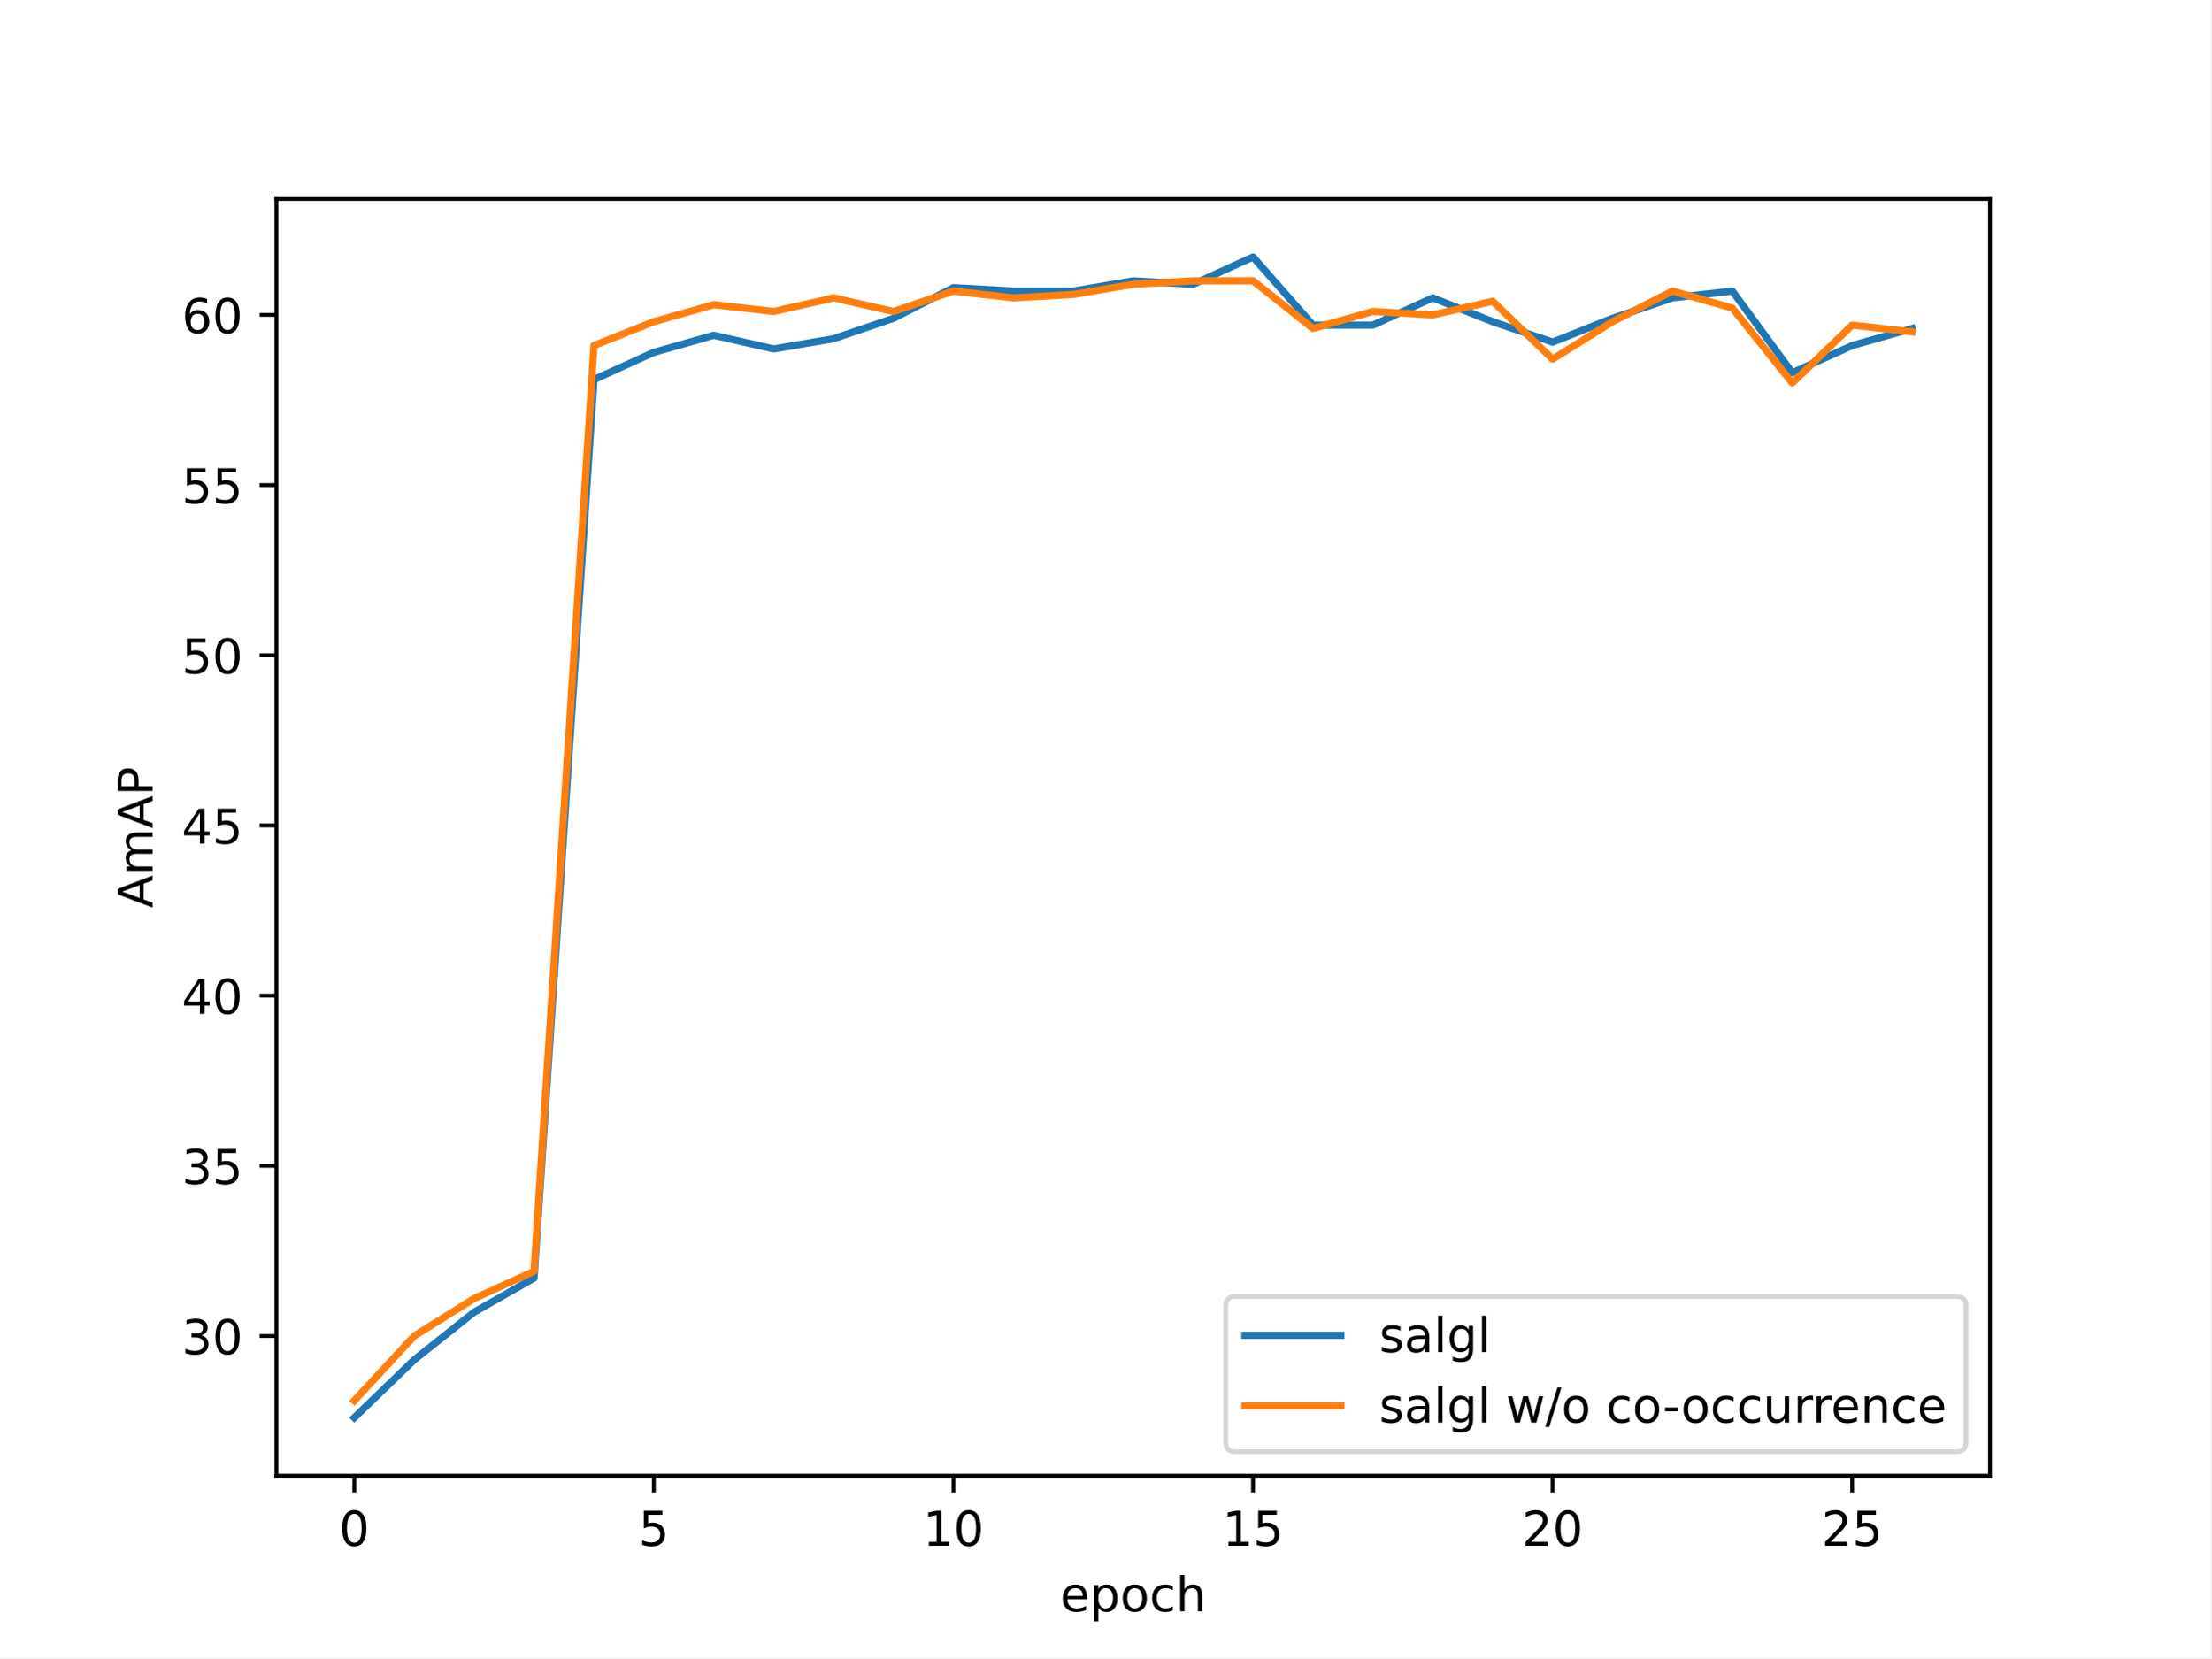
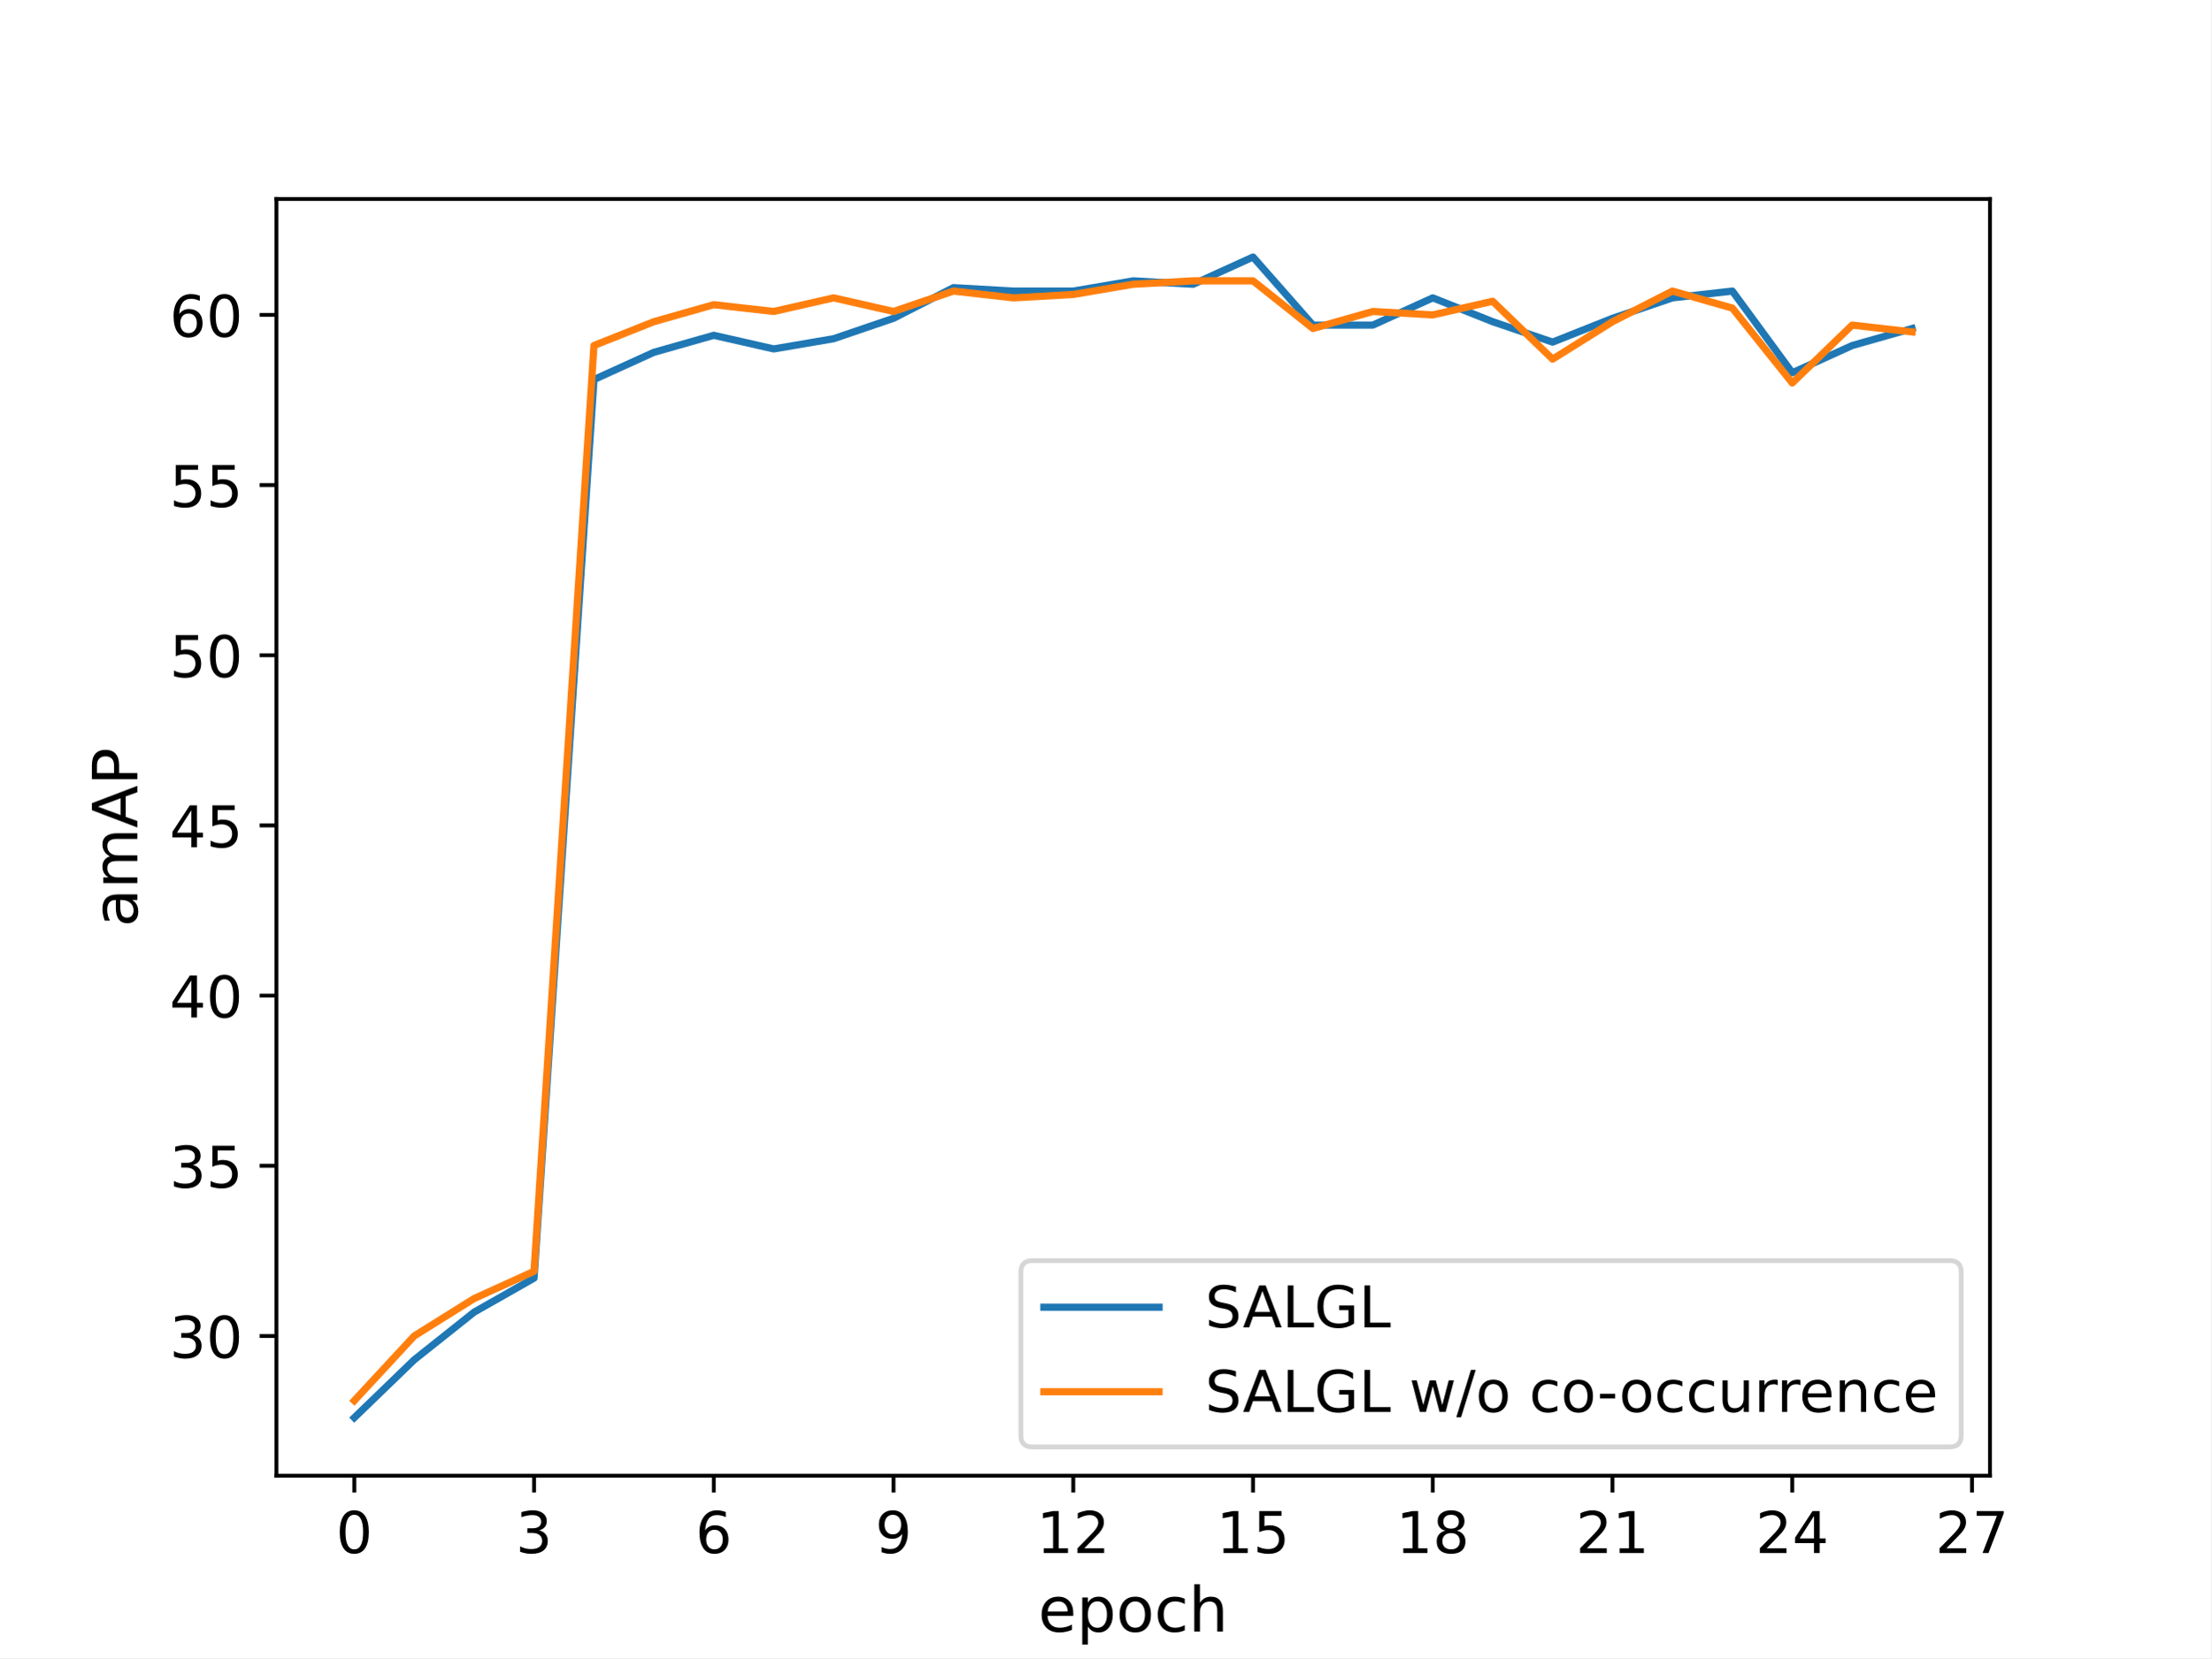
<svg xmlns="http://www.w3.org/2000/svg" xmlns:xlink="http://www.w3.org/1999/xlink" width="460.8pt" height="345.6pt" viewBox="0 0 460.8 345.6" version="1.1">
  <defs>
    <style type="text/css">*{stroke-linejoin: round; stroke-linecap: butt}</style>
  </defs>
  <g id="figure_1">
    <g id="patch_1">
      <path d="M 0 345.6  L 460.8 345.6  L 460.8 0  L 0 0  z " style="fill: #ffffff" />
    </g>
    <g id="axes_1">
      <g id="patch_2">
        <path d="M 57.6 307.584  L 414.72 307.584  L 414.72 41.472  L 57.6 41.472  z " style="fill: #ffffff" />
      </g>
      <g id="matplotlib.axis_1">
        <g id="xtick_1">
          <g id="line2d_1">
            <defs>
-               <path id="m0aa81d433b" d="M 0 0  L 0 3.5  " style="stroke: #000000; stroke-width: 0.8" />
-             </defs>
-             <g>
-               <use xlink:href="#m0aa81d433b" x="73.833" y="307.584" style="stroke: #000000; stroke-width: 0.8" />
+               <path id="mf5d8cad235" d="M 0 0  L 0 3.5  " style="stroke: #000000; stroke-width: 0.8" />
+             </defs>
+             <g>
+               <use xlink:href="#mf5d8cad235" x="73.833" y="307.584" style="stroke: #000000; stroke-width: 0.8" />
            </g>
          </g>
          <g id="text_1">
-             <g transform="translate(70.65148 322.1824) scale(0.1 -0.1)">
+             <g transform="translate(70.01523 323.7021) scale(0.12 -0.12)">
              <defs>
                <path id="DejaVuSans-30" d="M 2034 4250  Q 1547 4250 1301 3770  Q 1056 3291 1056 2328  Q 1056 1369 1301 889  Q 1547 409 2034 409  Q 2525 409 2770 889  Q 3016 1369 3016 2328  Q 3016 3291 2770 3770  Q 2525 4250 2034 4250  z M 2034 4750  Q 2819 4750 3233 4129  Q 3647 3509 3647 2328  Q 3647 1150 3233 529  Q 2819 -91 2034 -91  Q 1250 -91 836 529  Q 422 1150 422 2328  Q 422 3509 836 4129  Q 1250 4750 2034 4750  z " transform="scale(0.015625)" />
              </defs>
              <use xlink:href="#DejaVuSans-30" />
            </g>
          </g>
        </g>
        <g id="xtick_2">
          <g id="line2d_2">
            <g>
-               <use xlink:href="#m0aa81d433b" x="136.266" y="307.584" style="stroke: #000000; stroke-width: 0.8" />
+               <use xlink:href="#mf5d8cad235" x="111.293" y="307.584" style="stroke: #000000; stroke-width: 0.8" />
            </g>
          </g>
          <g id="text_2">
-             <g transform="translate(133.085 322.1824) scale(0.1 -0.1)">
-               <defs>
-                 <path id="DejaVuSans-35" d="M 691 4666  L 3169 4666  L 3169 4134  L 1269 4134  L 1269 2991  Q 1406 3038 1543 3061  Q 1681 3084 1819 3084  Q 2600 3084 3056 2656  Q 3513 2228 3513 1497  Q 3513 744 3044 326  Q 2575 -91 1722 -91  Q 1428 -91 1123 -41  Q 819 9 494 109  L 494 744  Q 775 591 1075 516  Q 1375 441 1709 441  Q 2250 441 2565 725  Q 2881 1009 2881 1497  Q 2881 1984 2565 2268  Q 2250 2553 1709 2553  Q 1456 2553 1204 2497  Q 953 2441 691 2322  L 691 4666  z " transform="scale(0.015625)" />
-               </defs>
-               <use xlink:href="#DejaVuSans-35" />
+             <g transform="translate(107.4754 323.7021) scale(0.12 -0.12)">
+               <defs>
+                 <path id="DejaVuSans-33" d="M 2597 2516  Q 3050 2419 3304 2112  Q 3559 1806 3559 1356  Q 3559 666 3084 287  Q 2609 -91 1734 -91  Q 1441 -91 1130 -33  Q 819 25 488 141  L 488 750  Q 750 597 1062 519  Q 1375 441 1716 441  Q 2309 441 2620 675  Q 2931 909 2931 1356  Q 2931 1769 2642 2001  Q 2353 2234 1838 2234  L 1294 2234  L 1294 2753  L 1863 2753  Q 2328 2753 2575 2939  Q 2822 3125 2822 3475  Q 2822 3834 2567 4026  Q 2313 4219 1838 4219  Q 1578 4219 1281 4162  Q 984 4106 628 3988  L 628 4550  Q 988 4650 1302 4700  Q 1616 4750 1894 4750  Q 2613 4750 3031 4423  Q 3450 4097 3450 3541  Q 3450 3153 3228 2886  Q 3006 2619 2597 2516  z " transform="scale(0.015625)" />
+               </defs>
+               <use xlink:href="#DejaVuSans-33" />
            </g>
          </g>
        </g>
        <g id="xtick_3">
          <g id="line2d_3">
            <g>
-               <use xlink:href="#m0aa81d433b" x="198.7" y="307.584" style="stroke: #000000; stroke-width: 0.8" />
+               <use xlink:href="#mf5d8cad235" x="148.753" y="307.584" style="stroke: #000000; stroke-width: 0.8" />
            </g>
          </g>
          <g id="text_3">
-             <g transform="translate(192.3374 322.1824) scale(0.1 -0.1)">
-               <defs>
-                 <path id="DejaVuSans-31" d="M 794 531  L 1825 531  L 1825 4091  L 703 3866  L 703 4441  L 1819 4666  L 2450 4666  L 2450 531  L 3481 531  L 3481 0  L 794 0  L 794 531  z " transform="scale(0.015625)" />
-               </defs>
-               <use xlink:href="#DejaVuSans-31" />
-               <use xlink:href="#DejaVuSans-30" x="63.623" />
+             <g transform="translate(144.9355 323.7021) scale(0.12 -0.12)">
+               <defs>
+                 <path id="DejaVuSans-36" d="M 2113 2584  Q 1688 2584 1439 2293  Q 1191 2003 1191 1497  Q 1191 994 1439 701  Q 1688 409 2113 409  Q 2538 409 2786 701  Q 3034 994 3034 1497  Q 3034 2003 2786 2293  Q 2538 2584 2113 2584  z M 3366 4563  L 3366 3988  Q 3128 4100 2886 4159  Q 2644 4219 2406 4219  Q 1781 4219 1451 3797  Q 1122 3375 1075 2522  Q 1259 2794 1537 2939  Q 1816 3084 2150 3084  Q 2853 3084 3261 2657  Q 3669 2231 3669 1497  Q 3669 778 3244 343  Q 2819 -91 2113 -91  Q 1303 -91 875 529  Q 447 1150 447 2328  Q 447 3434 972 4092  Q 1497 4750 2381 4750  Q 2619 4750 2861 4703  Q 3103 4656 3366 4563  z " transform="scale(0.015625)" />
+               </defs>
+               <use xlink:href="#DejaVuSans-36" />
            </g>
          </g>
        </g>
        <g id="xtick_4">
          <g id="line2d_4">
            <g>
-               <use xlink:href="#m0aa81d433b" x="261.133" y="307.584" style="stroke: #000000; stroke-width: 0.8" />
+               <use xlink:href="#mf5d8cad235" x="186.213" y="307.584" style="stroke: #000000; stroke-width: 0.8" />
            </g>
          </g>
          <g id="text_4">
-             <g transform="translate(254.7709 322.1824) scale(0.1 -0.1)">
+             <g transform="translate(182.3956 323.7021) scale(0.12 -0.12)">
+               <defs>
+                 <path id="DejaVuSans-39" d="M 703 97  L 703 672  Q 941 559 1184 500  Q 1428 441 1663 441  Q 2288 441 2617 861  Q 2947 1281 2994 2138  Q 2813 1869 2534 1725  Q 2256 1581 1919 1581  Q 1219 1581 811 2004  Q 403 2428 403 3163  Q 403 3881 828 4315  Q 1253 4750 1959 4750  Q 2769 4750 3195 4129  Q 3622 3509 3622 2328  Q 3622 1225 3098 567  Q 2575 -91 1691 -91  Q 1453 -91 1209 -44  Q 966 3 703 97  z M 1959 2075  Q 2384 2075 2632 2365  Q 2881 2656 2881 3163  Q 2881 3666 2632 3958  Q 2384 4250 1959 4250  Q 1534 4250 1286 3958  Q 1038 3666 1038 3163  Q 1038 2656 1286 2365  Q 1534 2075 1959 2075  z " transform="scale(0.015625)" />
+               </defs>
+               <use xlink:href="#DejaVuSans-39" />
+             </g>
+           </g>
+         </g>
+         <g id="xtick_5">
+           <g id="line2d_5">
+             <g>
+               <use xlink:href="#mf5d8cad235" x="223.673" y="307.584" style="stroke: #000000; stroke-width: 0.8" />
+             </g>
+           </g>
+           <g id="text_5">
+             <g transform="translate(216.0383 323.7021) scale(0.12 -0.12)">
+               <defs>
+                 <path id="DejaVuSans-31" d="M 794 531  L 1825 531  L 1825 4091  L 703 3866  L 703 4441  L 1819 4666  L 2450 4666  L 2450 531  L 3481 531  L 3481 0  L 794 0  L 794 531  z " transform="scale(0.015625)" />
+                 <path id="DejaVuSans-32" d="M 1228 531  L 3431 531  L 3431 0  L 469 0  L 469 531  Q 828 903 1448 1529  Q 2069 2156 2228 2338  Q 2531 2678 2651 2914  Q 2772 3150 2772 3378  Q 2772 3750 2511 3984  Q 2250 4219 1831 4219  Q 1534 4219 1204 4116  Q 875 4013 500 3803  L 500 4441  Q 881 4594 1212 4672  Q 1544 4750 1819 4750  Q 2544 4750 2975 4387  Q 3406 4025 3406 3419  Q 3406 3131 3298 2873  Q 3191 2616 2906 2266  Q 2828 2175 2409 1742  Q 1991 1309 1228 531  z " transform="scale(0.015625)" />
+               </defs>
+               <use xlink:href="#DejaVuSans-31" />
+               <use xlink:href="#DejaVuSans-32" x="63.623" />
+             </g>
+           </g>
+         </g>
+         <g id="xtick_6">
+           <g id="line2d_6">
+             <g>
+               <use xlink:href="#mf5d8cad235" x="261.133" y="307.584" style="stroke: #000000; stroke-width: 0.8" />
+             </g>
+           </g>
+           <g id="text_6">
+             <g transform="translate(253.4984 323.7021) scale(0.12 -0.12)">
+               <defs>
+                 <path id="DejaVuSans-35" d="M 691 4666  L 3169 4666  L 3169 4134  L 1269 4134  L 1269 2991  Q 1406 3038 1543 3061  Q 1681 3084 1819 3084  Q 2600 3084 3056 2656  Q 3513 2228 3513 1497  Q 3513 744 3044 326  Q 2575 -91 1722 -91  Q 1428 -91 1123 -41  Q 819 9 494 109  L 494 744  Q 775 591 1075 516  Q 1375 441 1709 441  Q 2250 441 2565 725  Q 2881 1009 2881 1497  Q 2881 1984 2565 2268  Q 2250 2553 1709 2553  Q 1456 2553 1204 2497  Q 953 2441 691 2322  L 691 4666  z " transform="scale(0.015625)" />
+               </defs>
              <use xlink:href="#DejaVuSans-31" />
              <use xlink:href="#DejaVuSans-35" x="63.623" />
            </g>
          </g>
        </g>
-         <g id="xtick_5">
-           <g id="line2d_5">
-             <g>
-               <use xlink:href="#m0aa81d433b" x="323.567" y="307.584" style="stroke: #000000; stroke-width: 0.8" />
-             </g>
-           </g>
-           <g id="text_5">
-             <g transform="translate(317.2045 322.1824) scale(0.1 -0.1)">
-               <defs>
-                 <path id="DejaVuSans-32" d="M 1228 531  L 3431 531  L 3431 0  L 469 0  L 469 531  Q 828 903 1448 1529  Q 2069 2156 2228 2338  Q 2531 2678 2651 2914  Q 2772 3150 2772 3378  Q 2772 3750 2511 3984  Q 2250 4219 1831 4219  Q 1534 4219 1204 4116  Q 875 4013 500 3803  L 500 4441  Q 881 4594 1212 4672  Q 1544 4750 1819 4750  Q 2544 4750 2975 4387  Q 3406 4025 3406 3419  Q 3406 3131 3298 2873  Q 3191 2616 2906 2266  Q 2828 2175 2409 1742  Q 1991 1309 1228 531  z " transform="scale(0.015625)" />
-               </defs>
+         <g id="xtick_7">
+           <g id="line2d_7">
+             <g>
+               <use xlink:href="#mf5d8cad235" x="298.594" y="307.584" style="stroke: #000000; stroke-width: 0.8" />
+             </g>
+           </g>
+           <g id="text_7">
+             <g transform="translate(290.9586 323.7021) scale(0.12 -0.12)">
+               <defs>
+                 <path id="DejaVuSans-38" d="M 2034 2216  Q 1584 2216 1326 1975  Q 1069 1734 1069 1313  Q 1069 891 1326 650  Q 1584 409 2034 409  Q 2484 409 2743 651  Q 3003 894 3003 1313  Q 3003 1734 2745 1975  Q 2488 2216 2034 2216  z M 1403 2484  Q 997 2584 770 2862  Q 544 3141 544 3541  Q 544 4100 942 4425  Q 1341 4750 2034 4750  Q 2731 4750 3128 4425  Q 3525 4100 3525 3541  Q 3525 3141 3298 2862  Q 3072 2584 2669 2484  Q 3125 2378 3379 2068  Q 3634 1759 3634 1313  Q 3634 634 3220 271  Q 2806 -91 2034 -91  Q 1263 -91 848 271  Q 434 634 434 1313  Q 434 1759 690 2068  Q 947 2378 1403 2484  z M 1172 3481  Q 1172 3119 1398 2916  Q 1625 2713 2034 2713  Q 2441 2713 2670 2916  Q 2900 3119 2900 3481  Q 2900 3844 2670 4047  Q 2441 4250 2034 4250  Q 1625 4250 1398 4047  Q 1172 3844 1172 3481  z " transform="scale(0.015625)" />
+               </defs>
+               <use xlink:href="#DejaVuSans-31" />
+               <use xlink:href="#DejaVuSans-38" x="63.623" />
+             </g>
+           </g>
+         </g>
+         <g id="xtick_8">
+           <g id="line2d_8">
+             <g>
+               <use xlink:href="#mf5d8cad235" x="336.054" y="307.584" style="stroke: #000000; stroke-width: 0.8" />
+             </g>
+           </g>
+           <g id="text_8">
+             <g transform="translate(328.4187 323.7021) scale(0.12 -0.12)">
              <use xlink:href="#DejaVuSans-32" />
-               <use xlink:href="#DejaVuSans-30" x="63.623" />
-             </g>
-           </g>
-         </g>
-         <g id="xtick_6">
-           <g id="line2d_6">
-             <g>
-               <use xlink:href="#m0aa81d433b" x="386.001" y="307.584" style="stroke: #000000; stroke-width: 0.8" />
-             </g>
-           </g>
-           <g id="text_6">
-             <g transform="translate(379.6381 322.1824) scale(0.1 -0.1)">
+               <use xlink:href="#DejaVuSans-31" x="63.623" />
+             </g>
+           </g>
+         </g>
+         <g id="xtick_9">
+           <g id="line2d_9">
+             <g>
+               <use xlink:href="#mf5d8cad235" x="373.514" y="307.584" style="stroke: #000000; stroke-width: 0.8" />
+             </g>
+           </g>
+           <g id="text_9">
+             <g transform="translate(365.8788 323.7021) scale(0.12 -0.12)">
+               <defs>
+                 <path id="DejaVuSans-34" d="M 2419 4116  L 825 1625  L 2419 1625  L 2419 4116  z M 2253 4666  L 3047 4666  L 3047 1625  L 3713 1625  L 3713 1100  L 3047 1100  L 3047 0  L 2419 0  L 2419 1100  L 313 1100  L 313 1709  L 2253 4666  z " transform="scale(0.015625)" />
+               </defs>
              <use xlink:href="#DejaVuSans-32" />
-               <use xlink:href="#DejaVuSans-35" x="63.623" />
-             </g>
-           </g>
-         </g>
-         <g id="text_7">
-           <g transform="translate(220.9319 335.8606) scale(0.1 -0.1)">
+               <use xlink:href="#DejaVuSans-34" x="63.623" />
+             </g>
+           </g>
+         </g>
+         <g id="xtick_10">
+           <g id="line2d_10">
+             <g>
+               <use xlink:href="#mf5d8cad235" x="410.974" y="307.584" style="stroke: #000000; stroke-width: 0.8" />
+             </g>
+           </g>
+           <g id="text_10">
+             <g transform="translate(403.339 323.7021) scale(0.12 -0.12)">
+               <defs>
+                 <path id="DejaVuSans-37" d="M 525 4666  L 3525 4666  L 3525 4397  L 1831 0  L 1172 0  L 2766 4134  L 525 4134  L 525 4666  z " transform="scale(0.015625)" />
+               </defs>
+               <use xlink:href="#DejaVuSans-32" />
+               <use xlink:href="#DejaVuSans-37" x="63.623" />
+             </g>
+           </g>
+         </g>
+         <g id="text_11">
+           <g transform="translate(216.3634 340.0757) scale(0.13 -0.13)">
            <defs>
              <path id="DejaVuSans-65" d="M 3597 1894  L 3597 1613  L 953 1613  Q 991 1019 1311 708  Q 1631 397 2203 397  Q 2534 397 2845 478  Q 3156 559 3463 722  L 3463 178  Q 3153 47 2828 -22  Q 2503 -91 2169 -91  Q 1331 -91 842 396  Q 353 884 353 1716  Q 353 2575 817 3079  Q 1281 3584 2069 3584  Q 2775 3584 3186 3129  Q 3597 2675 3597 1894  z M 3022 2063  Q 3016 2534 2758 2815  Q 2500 3097 2075 3097  Q 1594 3097 1305 2825  Q 1016 2553 972 2059  L 3022 2063  z " transform="scale(0.015625)" />
              <path id="DejaVuSans-70" d="M 1159 525  L 1159 -1331  L 581 -1331  L 581 3500  L 1159 3500  L 1159 2969  Q 1341 3281 1617 3432  Q 1894 3584 2278 3584  Q 2916 3584 3314 3078  Q 3713 2572 3713 1747  Q 3713 922 3314 415  Q 2916 -91 2278 -91  Q 1894 -91 1617 61  Q 1341 213 1159 525  z M 3116 1747  Q 3116 2381 2855 2742  Q 2594 3103 2138 3103  Q 1681 3103 1420 2742  Q 1159 2381 1159 1747  Q 1159 1113 1420 752  Q 1681 391 2138 391  Q 2594 391 2855 752  Q 3116 1113 3116 1747  z " transform="scale(0.015625)" />
              <path id="DejaVuSans-6f" d="M 1959 3097  Q 1497 3097 1228 2736  Q 959 2375 959 1747  Q 959 1119 1226 758  Q 1494 397 1959 397  Q 2419 397 2687 759  Q 2956 1122 2956 1747  Q 2956 2369 2687 2733  Q 2419 3097 1959 3097  z M 1959 3584  Q 2709 3584 3137 3096  Q 3566 2609 3566 1747  Q 3566 888 3137 398  Q 2709 -91 1959 -91  Q 1206 -91 779 398  Q 353 888 353 1747  Q 353 2609 779 3096  Q 1206 3584 1959 3584  z " transform="scale(0.015625)" />
              <path id="DejaVuSans-63" d="M 3122 3366  L 3122 2828  Q 2878 2963 2633 3030  Q 2388 3097 2138 3097  Q 1578 3097 1268 2742  Q 959 2388 959 1747  Q 959 1106 1268 751  Q 1578 397 2138 397  Q 2388 397 2633 464  Q 2878 531 3122 666  L 3122 134  Q 2881 22 2623 -34  Q 2366 -91 2075 -91  Q 1284 -91 818 406  Q 353 903 353 1747  Q 353 2603 823 3093  Q 1294 3584 2113 3584  Q 2378 3584 2631 3529  Q 2884 3475 3122 3366  z " transform="scale(0.015625)" />
              <path id="DejaVuSans-68" d="M 3513 2113  L 3513 0  L 2938 0  L 2938 2094  Q 2938 2591 2744 2837  Q 2550 3084 2163 3084  Q 1697 3084 1428 2787  Q 1159 2491 1159 1978  L 1159 0  L 581 0  L 581 4863  L 1159 4863  L 1159 2956  Q 1366 3272 1645 3428  Q 1925 3584 2291 3584  Q 2894 3584 3203 3211  Q 3513 2838 3513 2113  z " transform="scale(0.015625)" />
            </defs>
            <use xlink:href="#DejaVuSans-65" />
            <use xlink:href="#DejaVuSans-70" x="61.523" />
            <use xlink:href="#DejaVuSans-6f" x="125" />
            <use xlink:href="#DejaVuSans-63" x="186.182" />
            <use xlink:href="#DejaVuSans-68" x="241.162" />
          </g>
        </g>
      </g>
      <g id="matplotlib.axis_2">
        <g id="ytick_1">
-           <g id="line2d_7">
-             <defs>
-               <path id="m5dd1e97b19" d="M 0 0  L -3.5 0  " style="stroke: #000000; stroke-width: 0.8" />
-             </defs>
-             <g>
-               <use xlink:href="#m5dd1e97b19" x="57.6" y="278.461" style="stroke: #000000; stroke-width: 0.8" />
-             </g>
-           </g>
-           <g id="text_8">
-             <g transform="translate(37.875 282.2606) scale(0.1 -0.1)">
-               <defs>
-                 <path id="DejaVuSans-33" d="M 2597 2516  Q 3050 2419 3304 2112  Q 3559 1806 3559 1356  Q 3559 666 3084 287  Q 2609 -91 1734 -91  Q 1441 -91 1130 -33  Q 819 25 488 141  L 488 750  Q 750 597 1062 519  Q 1375 441 1716 441  Q 2309 441 2620 675  Q 2931 909 2931 1356  Q 2931 1769 2642 2001  Q 2353 2234 1838 2234  L 1294 2234  L 1294 2753  L 1863 2753  Q 2328 2753 2575 2939  Q 2822 3125 2822 3475  Q 2822 3834 2567 4026  Q 2313 4219 1838 4219  Q 1578 4219 1281 4162  Q 984 4106 628 3988  L 628 4550  Q 988 4650 1302 4700  Q 1616 4750 1894 4750  Q 2613 4750 3031 4423  Q 3450 4097 3450 3541  Q 3450 3153 3228 2886  Q 3006 2619 2597 2516  z " transform="scale(0.015625)" />
-               </defs>
+           <g id="line2d_11">
+             <defs>
+               <path id="m78064d9a68" d="M 0 0  L -3.5 0  " style="stroke: #000000; stroke-width: 0.8" />
+             </defs>
+             <g>
+               <use xlink:href="#m78064d9a68" x="57.6" y="278.461" style="stroke: #000000; stroke-width: 0.8" />
+             </g>
+           </g>
+           <g id="text_12">
+             <g transform="translate(35.33 283.0204) scale(0.12 -0.12)">
              <use xlink:href="#DejaVuSans-33" />
              <use xlink:href="#DejaVuSans-30" x="63.623" />
            </g>
          </g>
        </g>
        <g id="ytick_2">
-           <g id="line2d_8">
-             <g>
-               <use xlink:href="#m5dd1e97b19" x="57.6" y="242.989" style="stroke: #000000; stroke-width: 0.8" />
-             </g>
-           </g>
-           <g id="text_9">
-             <g transform="translate(37.875 246.7885) scale(0.1 -0.1)">
+           <g id="line2d_12">
+             <g>
+               <use xlink:href="#m78064d9a68" x="57.6" y="242.989" style="stroke: #000000; stroke-width: 0.8" />
+             </g>
+           </g>
+           <g id="text_13">
+             <g transform="translate(35.33 247.5483) scale(0.12 -0.12)">
              <use xlink:href="#DejaVuSans-33" />
              <use xlink:href="#DejaVuSans-35" x="63.623" />
            </g>
          </g>
        </g>
        <g id="ytick_3">
-           <g id="line2d_9">
-             <g>
-               <use xlink:href="#m5dd1e97b19" x="57.6" y="207.517" style="stroke: #000000; stroke-width: 0.8" />
-             </g>
-           </g>
-           <g id="text_10">
-             <g transform="translate(37.875 211.3163) scale(0.1 -0.1)">
-               <defs>
-                 <path id="DejaVuSans-34" d="M 2419 4116  L 825 1625  L 2419 1625  L 2419 4116  z M 2253 4666  L 3047 4666  L 3047 1625  L 3713 1625  L 3713 1100  L 3047 1100  L 3047 0  L 2419 0  L 2419 1100  L 313 1100  L 313 1709  L 2253 4666  z " transform="scale(0.015625)" />
-               </defs>
+           <g id="line2d_13">
+             <g>
+               <use xlink:href="#m78064d9a68" x="57.6" y="207.517" style="stroke: #000000; stroke-width: 0.8" />
+             </g>
+           </g>
+           <g id="text_14">
+             <g transform="translate(35.33 212.0762) scale(0.12 -0.12)">
              <use xlink:href="#DejaVuSans-34" />
              <use xlink:href="#DejaVuSans-30" x="63.623" />
            </g>
          </g>
        </g>
        <g id="ytick_4">
-           <g id="line2d_10">
-             <g>
-               <use xlink:href="#m5dd1e97b19" x="57.6" y="172.045" style="stroke: #000000; stroke-width: 0.8" />
-             </g>
-           </g>
-           <g id="text_11">
-             <g transform="translate(37.875 175.8442) scale(0.1 -0.1)">
+           <g id="line2d_14">
+             <g>
+               <use xlink:href="#m78064d9a68" x="57.6" y="172.045" style="stroke: #000000; stroke-width: 0.8" />
+             </g>
+           </g>
+           <g id="text_15">
+             <g transform="translate(35.33 176.604) scale(0.12 -0.12)">
              <use xlink:href="#DejaVuSans-34" />
              <use xlink:href="#DejaVuSans-35" x="63.623" />
            </g>
          </g>
        </g>
        <g id="ytick_5">
-           <g id="line2d_11">
-             <g>
-               <use xlink:href="#m5dd1e97b19" x="57.6" y="136.573" style="stroke: #000000; stroke-width: 0.8" />
-             </g>
-           </g>
-           <g id="text_12">
-             <g transform="translate(37.875 140.372) scale(0.1 -0.1)">
+           <g id="line2d_15">
+             <g>
+               <use xlink:href="#m78064d9a68" x="57.6" y="136.573" style="stroke: #000000; stroke-width: 0.8" />
+             </g>
+           </g>
+           <g id="text_16">
+             <g transform="translate(35.33 141.1319) scale(0.12 -0.12)">
              <use xlink:href="#DejaVuSans-35" />
              <use xlink:href="#DejaVuSans-30" x="63.623" />
            </g>
          </g>
        </g>
        <g id="ytick_6">
-           <g id="line2d_12">
-             <g>
-               <use xlink:href="#m5dd1e97b19" x="57.6" y="101.101" style="stroke: #000000; stroke-width: 0.8" />
-             </g>
-           </g>
-           <g id="text_13">
-             <g transform="translate(37.875 104.8999) scale(0.1 -0.1)">
+           <g id="line2d_16">
+             <g>
+               <use xlink:href="#m78064d9a68" x="57.6" y="101.101" style="stroke: #000000; stroke-width: 0.8" />
+             </g>
+           </g>
+           <g id="text_17">
+             <g transform="translate(35.33 105.6597) scale(0.12 -0.12)">
              <use xlink:href="#DejaVuSans-35" />
              <use xlink:href="#DejaVuSans-35" x="63.623" />
            </g>
          </g>
        </g>
        <g id="ytick_7">
-           <g id="line2d_13">
-             <g>
-               <use xlink:href="#m5dd1e97b19" x="57.6" y="65.629" style="stroke: #000000; stroke-width: 0.8" />
-             </g>
-           </g>
-           <g id="text_14">
-             <g transform="translate(37.875 69.42775) scale(0.1 -0.1)">
-               <defs>
-                 <path id="DejaVuSans-36" d="M 2113 2584  Q 1688 2584 1439 2293  Q 1191 2003 1191 1497  Q 1191 994 1439 701  Q 1688 409 2113 409  Q 2538 409 2786 701  Q 3034 994 3034 1497  Q 3034 2003 2786 2293  Q 2538 2584 2113 2584  z M 3366 4563  L 3366 3988  Q 3128 4100 2886 4159  Q 2644 4219 2406 4219  Q 1781 4219 1451 3797  Q 1122 3375 1075 2522  Q 1259 2794 1537 2939  Q 1816 3084 2150 3084  Q 2853 3084 3261 2657  Q 3669 2231 3669 1497  Q 3669 778 3244 343  Q 2819 -91 2113 -91  Q 1303 -91 875 529  Q 447 1150 447 2328  Q 447 3434 972 4092  Q 1497 4750 2381 4750  Q 2619 4750 2861 4703  Q 3103 4656 3366 4563  z " transform="scale(0.015625)" />
-               </defs>
+           <g id="line2d_17">
+             <g>
+               <use xlink:href="#m78064d9a68" x="57.6" y="65.629" style="stroke: #000000; stroke-width: 0.8" />
+             </g>
+           </g>
+           <g id="text_18">
+             <g transform="translate(35.33 70.18759) scale(0.12 -0.12)">
              <use xlink:href="#DejaVuSans-36" />
              <use xlink:href="#DejaVuSans-30" x="63.623" />
            </g>
          </g>
        </g>
-         <g id="text_15">
-           <g transform="translate(31.79531 189.2538) rotate(-90) scale(0.1 -0.1)">
-             <defs>
+         <g id="text_19">
+           <g transform="translate(28.62641 193.2084) rotate(-90) scale(0.13 -0.13)">
+             <defs>
+               <path id="DejaVuSans-61" d="M 2194 1759  Q 1497 1759 1228 1600  Q 959 1441 959 1056  Q 959 750 1161 570  Q 1363 391 1709 391  Q 2188 391 2477 730  Q 2766 1069 2766 1631  L 2766 1759  L 2194 1759  z M 3341 1997  L 3341 0  L 2766 0  L 2766 531  Q 2569 213 2275 61  Q 1981 -91 1556 -91  Q 1019 -91 701 211  Q 384 513 384 1019  Q 384 1609 779 1909  Q 1175 2209 1959 2209  L 2766 2209  L 2766 2266  Q 2766 2663 2505 2880  Q 2244 3097 1772 3097  Q 1472 3097 1187 3025  Q 903 2953 641 2809  L 641 3341  Q 956 3463 1253 3523  Q 1550 3584 1831 3584  Q 2591 3584 2966 3190  Q 3341 2797 3341 1997  z " transform="scale(0.015625)" />
+               <path id="DejaVuSans-6d" d="M 3328 2828  Q 3544 3216 3844 3400  Q 4144 3584 4550 3584  Q 5097 3584 5394 3201  Q 5691 2819 5691 2113  L 5691 0  L 5113 0  L 5113 2094  Q 5113 2597 4934 2840  Q 4756 3084 4391 3084  Q 3944 3084 3684 2787  Q 3425 2491 3425 1978  L 3425 0  L 2847 0  L 2847 2094  Q 2847 2600 2669 2842  Q 2491 3084 2119 3084  Q 1678 3084 1418 2786  Q 1159 2488 1159 1978  L 1159 0  L 581 0  L 581 3500  L 1159 3500  L 1159 2956  Q 1356 3278 1631 3431  Q 1906 3584 2284 3584  Q 2666 3584 2933 3390  Q 3200 3197 3328 2828  z " transform="scale(0.015625)" />
              <path id="DejaVuSans-41" d="M 2188 4044  L 1331 1722  L 3047 1722  L 2188 4044  z M 1831 4666  L 2547 4666  L 4325 0  L 3669 0  L 3244 1197  L 1141 1197  L 716 0  L 50 0  L 1831 4666  z " transform="scale(0.015625)" />
-               <path id="DejaVuSans-6d" d="M 3328 2828  Q 3544 3216 3844 3400  Q 4144 3584 4550 3584  Q 5097 3584 5394 3201  Q 5691 2819 5691 2113  L 5691 0  L 5113 0  L 5113 2094  Q 5113 2597 4934 2840  Q 4756 3084 4391 3084  Q 3944 3084 3684 2787  Q 3425 2491 3425 1978  L 3425 0  L 2847 0  L 2847 2094  Q 2847 2600 2669 2842  Q 2491 3084 2119 3084  Q 1678 3084 1418 2786  Q 1159 2488 1159 1978  L 1159 0  L 581 0  L 581 3500  L 1159 3500  L 1159 2956  Q 1356 3278 1631 3431  Q 1906 3584 2284 3584  Q 2666 3584 2933 3390  Q 3200 3197 3328 2828  z " transform="scale(0.015625)" />
              <path id="DejaVuSans-50" d="M 1259 4147  L 1259 2394  L 2053 2394  Q 2494 2394 2734 2622  Q 2975 2850 2975 3272  Q 2975 3691 2734 3919  Q 2494 4147 2053 4147  L 1259 4147  z M 628 4666  L 2053 4666  Q 2838 4666 3239 4311  Q 3641 3956 3641 3272  Q 3641 2581 3239 2228  Q 2838 1875 2053 1875  L 1259 1875  L 1259 0  L 628 0  L 628 4666  z " transform="scale(0.015625)" />
            </defs>
-             <use xlink:href="#DejaVuSans-41" />
-             <use xlink:href="#DejaVuSans-6d" x="68.408" />
-             <use xlink:href="#DejaVuSans-41" x="165.82" />
-             <use xlink:href="#DejaVuSans-50" x="234.229" />
-           </g>
-         </g>
-       </g>
-       <g id="line2d_14">
-         <path d="M 73.833 295.488  L 86.319 283.427  L 98.806 273.495  L 111.293 266.401  L 123.78 79.108  L 136.266 73.432  L 148.753 69.885  L 161.24 72.723  L 173.726 70.595  L 186.213 66.338  L 198.7 59.953  L 211.187 60.662  L 223.673 60.662  L 236.16 58.534  L 248.647 59.244  L 261.133 53.568  L 273.62 67.757  L 286.107 67.757  L 298.594 62.081  L 311.08 67.047  L 323.567 71.304  L 336.054 66.338  L 348.54 62.081  L 361.027 60.662  L 373.514 77.689  L 386.001 72.014  L 398.487 68.466  " clip-path="url(#p88d8ec1a2c)" style="fill: none; stroke: #1f77b4; stroke-width: 1.5; stroke-linecap: square" />
-       </g>
-       <g id="line2d_15">
-         <path d="M 73.833 291.941  L 86.319 278.461  L 98.806 270.658  L 111.293 264.982  L 123.78 72.014  L 136.266 67.047  L 148.753 63.5  L 161.24 64.919  L 173.726 62.081  L 186.213 64.919  L 198.7 60.662  L 211.187 62.081  L 223.673 61.372  L 236.16 59.244  L 248.647 58.534  L 261.133 58.534  L 273.62 68.466  L 286.107 64.919  L 298.594 65.629  L 311.08 62.791  L 323.567 74.851  L 336.054 67.047  L 348.54 60.662  L 361.027 64.21  L 373.514 79.817  L 386.001 67.757  L 398.487 69.176  " clip-path="url(#p88d8ec1a2c)" style="fill: none; stroke: #ff7f0e; stroke-width: 1.5; stroke-linecap: square" />
+             <use xlink:href="#DejaVuSans-61" />
+             <use xlink:href="#DejaVuSans-6d" x="61.279" />
+             <use xlink:href="#DejaVuSans-41" x="158.691" />
+             <use xlink:href="#DejaVuSans-50" x="227.1" />
+           </g>
+         </g>
+       </g>
+       <g id="line2d_18">
+         <path d="M 73.833 295.488  L 86.319 283.427  L 98.806 273.495  L 111.293 266.401  L 123.78 79.108  L 136.266 73.432  L 148.753 69.885  L 161.24 72.723  L 173.726 70.595  L 186.213 66.338  L 198.7 59.953  L 211.187 60.662  L 223.673 60.662  L 236.16 58.534  L 248.647 59.244  L 261.133 53.568  L 273.62 67.757  L 286.107 67.757  L 298.594 62.081  L 311.08 67.047  L 323.567 71.304  L 336.054 66.338  L 348.54 62.081  L 361.027 60.662  L 373.514 77.689  L 386.001 72.014  L 398.487 68.466  " clip-path="url(#pbb766414ba)" style="fill: none; stroke: #1f77b4; stroke-width: 1.5; stroke-linecap: square" />
+       </g>
+       <g id="line2d_19">
+         <path d="M 73.833 291.941  L 86.319 278.461  L 98.806 270.658  L 111.293 264.982  L 123.78 72.014  L 136.266 67.047  L 148.753 63.5  L 161.24 64.919  L 173.726 62.081  L 186.213 64.919  L 198.7 60.662  L 211.187 62.081  L 223.673 61.372  L 236.16 59.244  L 248.647 58.534  L 261.133 58.534  L 273.62 68.466  L 286.107 64.919  L 298.594 65.629  L 311.08 62.791  L 323.567 74.851  L 336.054 67.047  L 348.54 60.662  L 361.027 64.21  L 373.514 79.817  L 386.001 67.757  L 398.487 69.176  " clip-path="url(#pbb766414ba)" style="fill: none; stroke: #ff7f0e; stroke-width: 1.5; stroke-linecap: square" />
      </g>
      <g id="patch_3">
        <path d="M 57.6 307.584  L 57.6 41.472  " style="fill: none; stroke: #000000; stroke-width: 0.8; stroke-linejoin: miter; stroke-linecap: square" />
      </g>
      <g id="patch_4">
        <path d="M 414.72 307.584  L 414.72 41.472  " style="fill: none; stroke: #000000; stroke-width: 0.8; stroke-linejoin: miter; stroke-linecap: square" />
      </g>
      <g id="patch_5">
        <path d="M 57.6 307.584  L 414.72 307.584  " style="fill: none; stroke: #000000; stroke-width: 0.8; stroke-linejoin: miter; stroke-linecap: square" />
      </g>
      <g id="patch_6">
        <path d="M 57.6 41.472  L 414.72 41.472  " style="fill: none; stroke: #000000; stroke-width: 0.8; stroke-linejoin: miter; stroke-linecap: square" />
      </g>
      <g id="legend_1">
        <g id="patch_7">
-           <path d="M 257.439 302.584  L 407.72 302.584  Q 409.72 302.584 409.72 300.584  L 409.72 272.228  Q 409.72 270.228 407.72 270.228  L 257.439 270.228  Q 255.439 270.228 255.439 272.228  L 255.439 300.584  Q 255.439 302.584 257.439 302.584  z " style="fill: #ffffff; opacity: 0.8; stroke: #cccccc; stroke-linejoin: miter" />
-         </g>
-         <g id="line2d_16">
-           <path d="M 259.439 278.326  L 269.439 278.326  L 279.439 278.326  " style="fill: none; stroke: #1f77b4; stroke-width: 1.5; stroke-linecap: square" />
-         </g>
-         <g id="text_16">
-           <g transform="translate(287.4388 281.8262) scale(0.1 -0.1)">
-             <defs>
-               <path id="DejaVuSans-73" d="M 2834 3397  L 2834 2853  Q 2591 2978 2328 3040  Q 2066 3103 1784 3103  Q 1356 3103 1142 2972  Q 928 2841 928 2578  Q 928 2378 1081 2264  Q 1234 2150 1697 2047  L 1894 2003  Q 2506 1872 2764 1633  Q 3022 1394 3022 966  Q 3022 478 2636 193  Q 2250 -91 1575 -91  Q 1294 -91 989 -36  Q 684 19 347 128  L 347 722  Q 666 556 975 473  Q 1284 391 1588 391  Q 1994 391 2212 530  Q 2431 669 2431 922  Q 2431 1156 2273 1281  Q 2116 1406 1581 1522  L 1381 1569  Q 847 1681 609 1914  Q 372 2147 372 2553  Q 372 3047 722 3315  Q 1072 3584 1716 3584  Q 2034 3584 2315 3537  Q 2597 3491 2834 3397  z " transform="scale(0.015625)" />
-               <path id="DejaVuSans-61" d="M 2194 1759  Q 1497 1759 1228 1600  Q 959 1441 959 1056  Q 959 750 1161 570  Q 1363 391 1709 391  Q 2188 391 2477 730  Q 2766 1069 2766 1631  L 2766 1759  L 2194 1759  z M 3341 1997  L 3341 0  L 2766 0  L 2766 531  Q 2569 213 2275 61  Q 1981 -91 1556 -91  Q 1019 -91 701 211  Q 384 513 384 1019  Q 384 1609 779 1909  Q 1175 2209 1959 2209  L 2766 2209  L 2766 2266  Q 2766 2663 2505 2880  Q 2244 3097 1772 3097  Q 1472 3097 1187 3025  Q 903 2953 641 2809  L 641 3341  Q 956 3463 1253 3523  Q 1550 3584 1831 3584  Q 2591 3584 2966 3190  Q 3341 2797 3341 1997  z " transform="scale(0.015625)" />
-               <path id="DejaVuSans-6c" d="M 603 4863  L 1178 4863  L 1178 0  L 603 0  L 603 4863  z " transform="scale(0.015625)" />
-               <path id="DejaVuSans-67" d="M 2906 1791  Q 2906 2416 2648 2759  Q 2391 3103 1925 3103  Q 1463 3103 1205 2759  Q 947 2416 947 1791  Q 947 1169 1205 825  Q 1463 481 1925 481  Q 2391 481 2648 825  Q 2906 1169 2906 1791  z M 3481 434  Q 3481 -459 3084 -895  Q 2688 -1331 1869 -1331  Q 1566 -1331 1297 -1286  Q 1028 -1241 775 -1147  L 775 -588  Q 1028 -725 1275 -790  Q 1522 -856 1778 -856  Q 2344 -856 2625 -561  Q 2906 -266 2906 331  L 2906 616  Q 2728 306 2450 153  Q 2172 0 1784 0  Q 1141 0 747 490  Q 353 981 353 1791  Q 353 2603 747 3093  Q 1141 3584 1784 3584  Q 2172 3584 2450 3431  Q 2728 3278 2906 2969  L 2906 3500  L 3481 3500  L 3481 434  z " transform="scale(0.015625)" />
-             </defs>
-             <use xlink:href="#DejaVuSans-73" />
-             <use xlink:href="#DejaVuSans-61" x="52.1" />
-             <use xlink:href="#DejaVuSans-6c" x="113.379" />
-             <use xlink:href="#DejaVuSans-67" x="141.162" />
-             <use xlink:href="#DejaVuSans-6c" x="204.639" />
-           </g>
-         </g>
-         <g id="line2d_17">
-           <path d="M 259.439 293.004  L 269.439 293.004  L 279.439 293.004  " style="fill: none; stroke: #ff7f0e; stroke-width: 1.5; stroke-linecap: square" />
-         </g>
-         <g id="text_17">
-           <g transform="translate(287.4388 296.5043) scale(0.1 -0.1)">
+           <path d="M 215.151 301.584  L 406.32 301.584  Q 408.72 301.584 408.72 299.184  L 408.72 265.156  Q 408.72 262.757 406.32 262.757  L 215.151 262.757  Q 212.751 262.757 212.751 265.156  L 212.751 299.184  Q 212.751 301.584 215.151 301.584  z " style="fill: #ffffff; opacity: 0.8; stroke: #cccccc; stroke-linejoin: miter" />
+         </g>
+         <g id="line2d_20">
+           <path d="M 217.551 272.475  L 229.551 272.475  L 241.551 272.475  " style="fill: none; stroke: #1f77b4; stroke-width: 1.5; stroke-linecap: square" />
+         </g>
+         <g id="text_20">
+           <g transform="translate(251.1506 276.6746) scale(0.12 -0.12)">
+             <defs>
+               <path id="DejaVuSans-53" d="M 3425 4513  L 3425 3897  Q 3066 4069 2747 4153  Q 2428 4238 2131 4238  Q 1616 4238 1336 4038  Q 1056 3838 1056 3469  Q 1056 3159 1242 3001  Q 1428 2844 1947 2747  L 2328 2669  Q 3034 2534 3370 2195  Q 3706 1856 3706 1288  Q 3706 609 3251 259  Q 2797 -91 1919 -91  Q 1588 -91 1214 -16  Q 841 59 441 206  L 441 856  Q 825 641 1194 531  Q 1563 422 1919 422  Q 2459 422 2753 634  Q 3047 847 3047 1241  Q 3047 1584 2836 1778  Q 2625 1972 2144 2069  L 1759 2144  Q 1053 2284 737 2584  Q 422 2884 422 3419  Q 422 4038 858 4394  Q 1294 4750 2059 4750  Q 2388 4750 2728 4690  Q 3069 4631 3425 4513  z " transform="scale(0.015625)" />
+               <path id="DejaVuSans-4c" d="M 628 4666  L 1259 4666  L 1259 531  L 3531 531  L 3531 0  L 628 0  L 628 4666  z " transform="scale(0.015625)" />
+               <path id="DejaVuSans-47" d="M 3809 666  L 3809 1919  L 2778 1919  L 2778 2438  L 4434 2438  L 4434 434  Q 4069 175 3628 42  Q 3188 -91 2688 -91  Q 1594 -91 976 548  Q 359 1188 359 2328  Q 359 3472 976 4111  Q 1594 4750 2688 4750  Q 3144 4750 3555 4637  Q 3966 4525 4313 4306  L 4313 3634  Q 3963 3931 3569 4081  Q 3175 4231 2741 4231  Q 1884 4231 1454 3753  Q 1025 3275 1025 2328  Q 1025 1384 1454 906  Q 1884 428 2741 428  Q 3075 428 3337 486  Q 3600 544 3809 666  z " transform="scale(0.015625)" />
+             </defs>
+             <use xlink:href="#DejaVuSans-53" />
+             <use xlink:href="#DejaVuSans-41" x="65.352" />
+             <use xlink:href="#DejaVuSans-4c" x="133.76" />
+             <use xlink:href="#DejaVuSans-47" x="189.473" />
+             <use xlink:href="#DejaVuSans-4c" x="266.963" />
+           </g>
+         </g>
+         <g id="line2d_21">
+           <path d="M 217.551 290.088  L 229.551 290.088  L 241.551 290.088  " style="fill: none; stroke: #ff7f0e; stroke-width: 1.5; stroke-linecap: square" />
+         </g>
+         <g id="text_21">
+           <g transform="translate(251.1506 294.2884) scale(0.12 -0.12)">
            <defs>
              <path id="DejaVuSans-20" transform="scale(0.015625)" />
              <path id="DejaVuSans-77" d="M 269 3500  L 844 3500  L 1563 769  L 2278 3500  L 2956 3500  L 3675 769  L 4391 3500  L 4966 3500  L 4050 0  L 3372 0  L 2619 2869  L 1863 0  L 1184 0  L 269 3500  z " transform="scale(0.015625)" />
              <path id="DejaVuSans-2f" d="M 1625 4666  L 2156 4666  L 531 -594  L 0 -594  L 1625 4666  z " transform="scale(0.015625)" />
              <path id="DejaVuSans-2d" d="M 313 2009  L 1997 2009  L 1997 1497  L 313 1497  L 313 2009  z " transform="scale(0.015625)" />
              <path id="DejaVuSans-75" d="M 544 1381  L 544 3500  L 1119 3500  L 1119 1403  Q 1119 906 1312 657  Q 1506 409 1894 409  Q 2359 409 2629 706  Q 2900 1003 2900 1516  L 2900 3500  L 3475 3500  L 3475 0  L 2900 0  L 2900 538  Q 2691 219 2414 64  Q 2138 -91 1772 -91  Q 1169 -91 856 284  Q 544 659 544 1381  z M 1991 3584  L 1991 3584  z " transform="scale(0.015625)" />
              <path id="DejaVuSans-72" d="M 2631 2963  Q 2534 3019 2420 3045  Q 2306 3072 2169 3072  Q 1681 3072 1420 2755  Q 1159 2438 1159 1844  L 1159 0  L 581 0  L 581 3500  L 1159 3500  L 1159 2956  Q 1341 3275 1631 3429  Q 1922 3584 2338 3584  Q 2397 3584 2469 3576  Q 2541 3569 2628 3553  L 2631 2963  z " transform="scale(0.015625)" />
              <path id="DejaVuSans-6e" d="M 3513 2113  L 3513 0  L 2938 0  L 2938 2094  Q 2938 2591 2744 2837  Q 2550 3084 2163 3084  Q 1697 3084 1428 2787  Q 1159 2491 1159 1978  L 1159 0  L 581 0  L 581 3500  L 1159 3500  L 1159 2956  Q 1366 3272 1645 3428  Q 1925 3584 2291 3584  Q 2894 3584 3203 3211  Q 3513 2838 3513 2113  z " transform="scale(0.015625)" />
            </defs>
-             <use xlink:href="#DejaVuSans-73" />
-             <use xlink:href="#DejaVuSans-61" x="52.1" />
-             <use xlink:href="#DejaVuSans-6c" x="113.379" />
-             <use xlink:href="#DejaVuSans-67" x="141.162" />
-             <use xlink:href="#DejaVuSans-6c" x="204.639" />
-             <use xlink:href="#DejaVuSans-20" x="232.422" />
-             <use xlink:href="#DejaVuSans-77" x="264.209" />
-             <use xlink:href="#DejaVuSans-2f" x="345.996" />
-             <use xlink:href="#DejaVuSans-6f" x="379.688" />
-             <use xlink:href="#DejaVuSans-20" x="440.869" />
-             <use xlink:href="#DejaVuSans-63" x="472.656" />
-             <use xlink:href="#DejaVuSans-6f" x="527.637" />
-             <use xlink:href="#DejaVuSans-2d" x="590.693" />
-             <use xlink:href="#DejaVuSans-6f" x="628.652" />
-             <use xlink:href="#DejaVuSans-63" x="689.834" />
-             <use xlink:href="#DejaVuSans-63" x="744.814" />
-             <use xlink:href="#DejaVuSans-75" x="799.795" />
-             <use xlink:href="#DejaVuSans-72" x="863.174" />
-             <use xlink:href="#DejaVuSans-72" x="902.537" />
-             <use xlink:href="#DejaVuSans-65" x="941.4" />
-             <use xlink:href="#DejaVuSans-6e" x="1002.924" />
-             <use xlink:href="#DejaVuSans-63" x="1066.303" />
-             <use xlink:href="#DejaVuSans-65" x="1121.283" />
+             <use xlink:href="#DejaVuSans-53" />
+             <use xlink:href="#DejaVuSans-41" x="65.352" />
+             <use xlink:href="#DejaVuSans-4c" x="133.76" />
+             <use xlink:href="#DejaVuSans-47" x="189.473" />
+             <use xlink:href="#DejaVuSans-4c" x="266.963" />
+             <use xlink:href="#DejaVuSans-20" x="322.676" />
+             <use xlink:href="#DejaVuSans-77" x="354.463" />
+             <use xlink:href="#DejaVuSans-2f" x="436.25" />
+             <use xlink:href="#DejaVuSans-6f" x="469.941" />
+             <use xlink:href="#DejaVuSans-20" x="531.123" />
+             <use xlink:href="#DejaVuSans-63" x="562.91" />
+             <use xlink:href="#DejaVuSans-6f" x="617.891" />
+             <use xlink:href="#DejaVuSans-2d" x="680.947" />
+             <use xlink:href="#DejaVuSans-6f" x="718.906" />
+             <use xlink:href="#DejaVuSans-63" x="780.088" />
+             <use xlink:href="#DejaVuSans-63" x="835.068" />
+             <use xlink:href="#DejaVuSans-75" x="890.049" />
+             <use xlink:href="#DejaVuSans-72" x="953.428" />
+             <use xlink:href="#DejaVuSans-72" x="992.791" />
+             <use xlink:href="#DejaVuSans-65" x="1031.654" />
+             <use xlink:href="#DejaVuSans-6e" x="1093.178" />
+             <use xlink:href="#DejaVuSans-63" x="1156.557" />
+             <use xlink:href="#DejaVuSans-65" x="1211.537" />
          </g>
        </g>
      </g>
    </g>
  </g>
  <defs>
-     <clipPath id="p88d8ec1a2c">
+     <clipPath id="pbb766414ba">
      <rect x="57.6" y="41.472" width="357.12" height="266.112" />
    </clipPath>
  </defs>
</svg>
